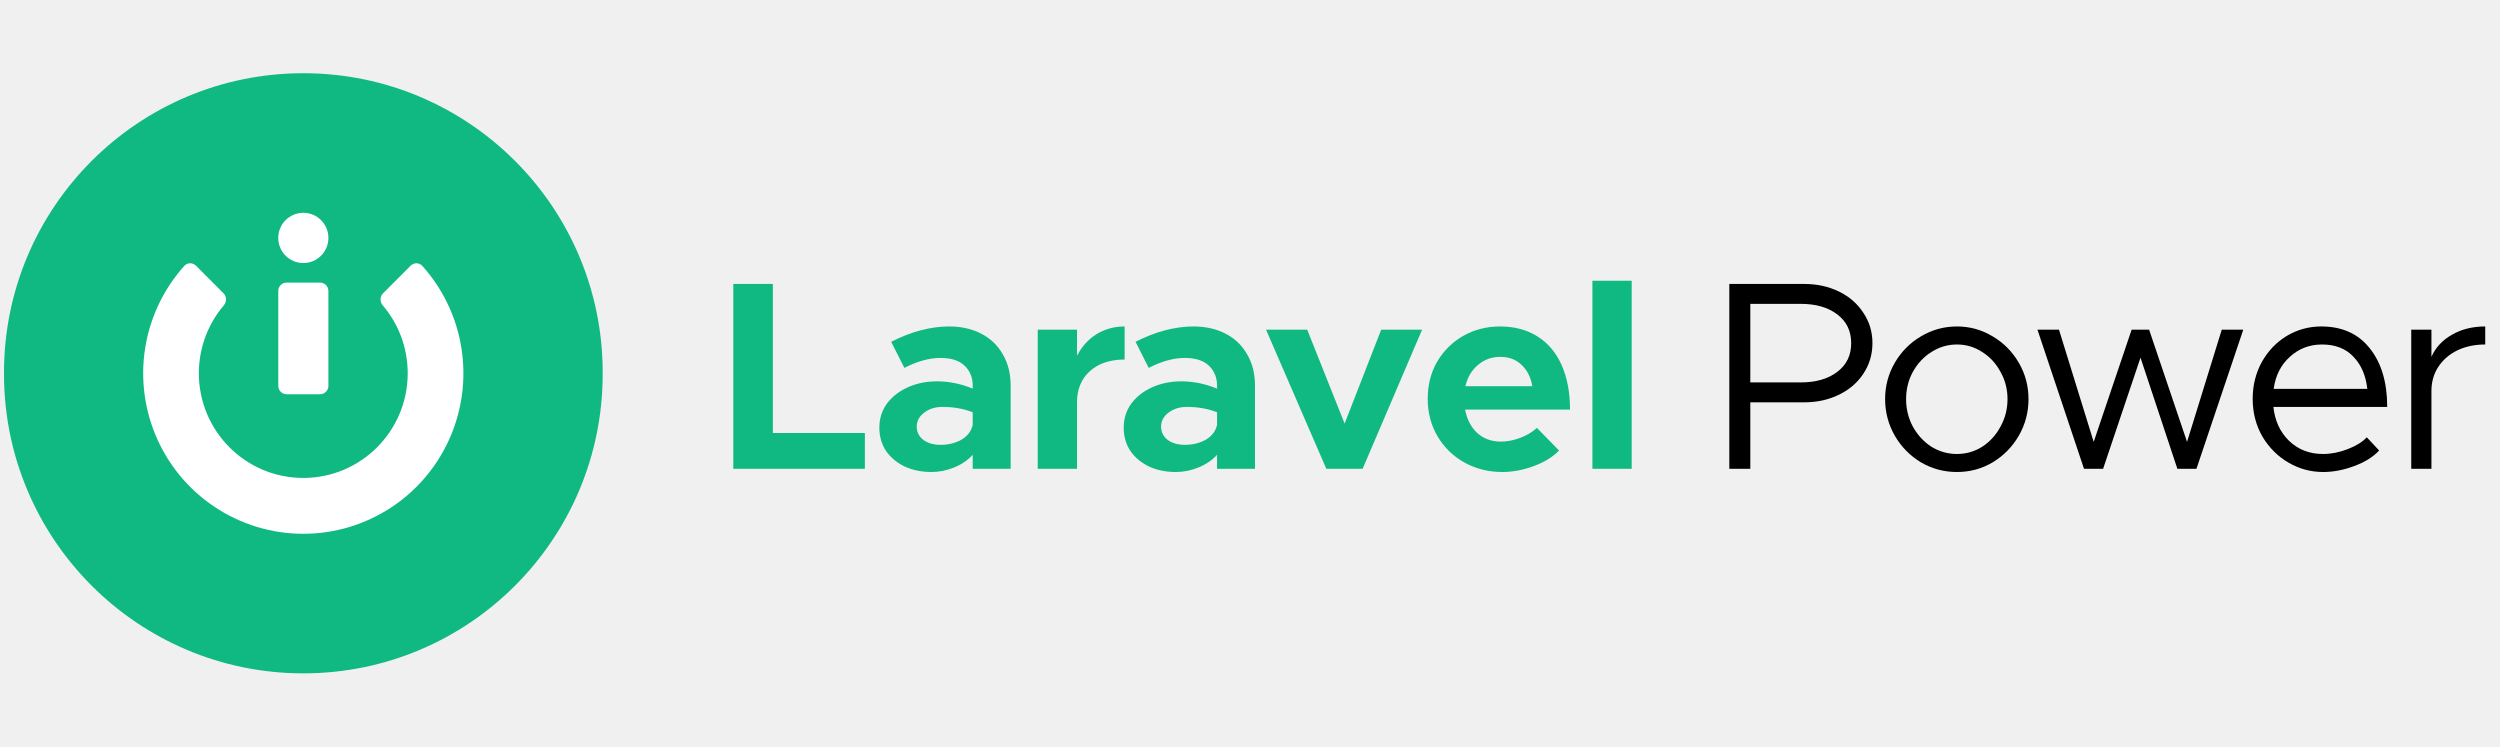
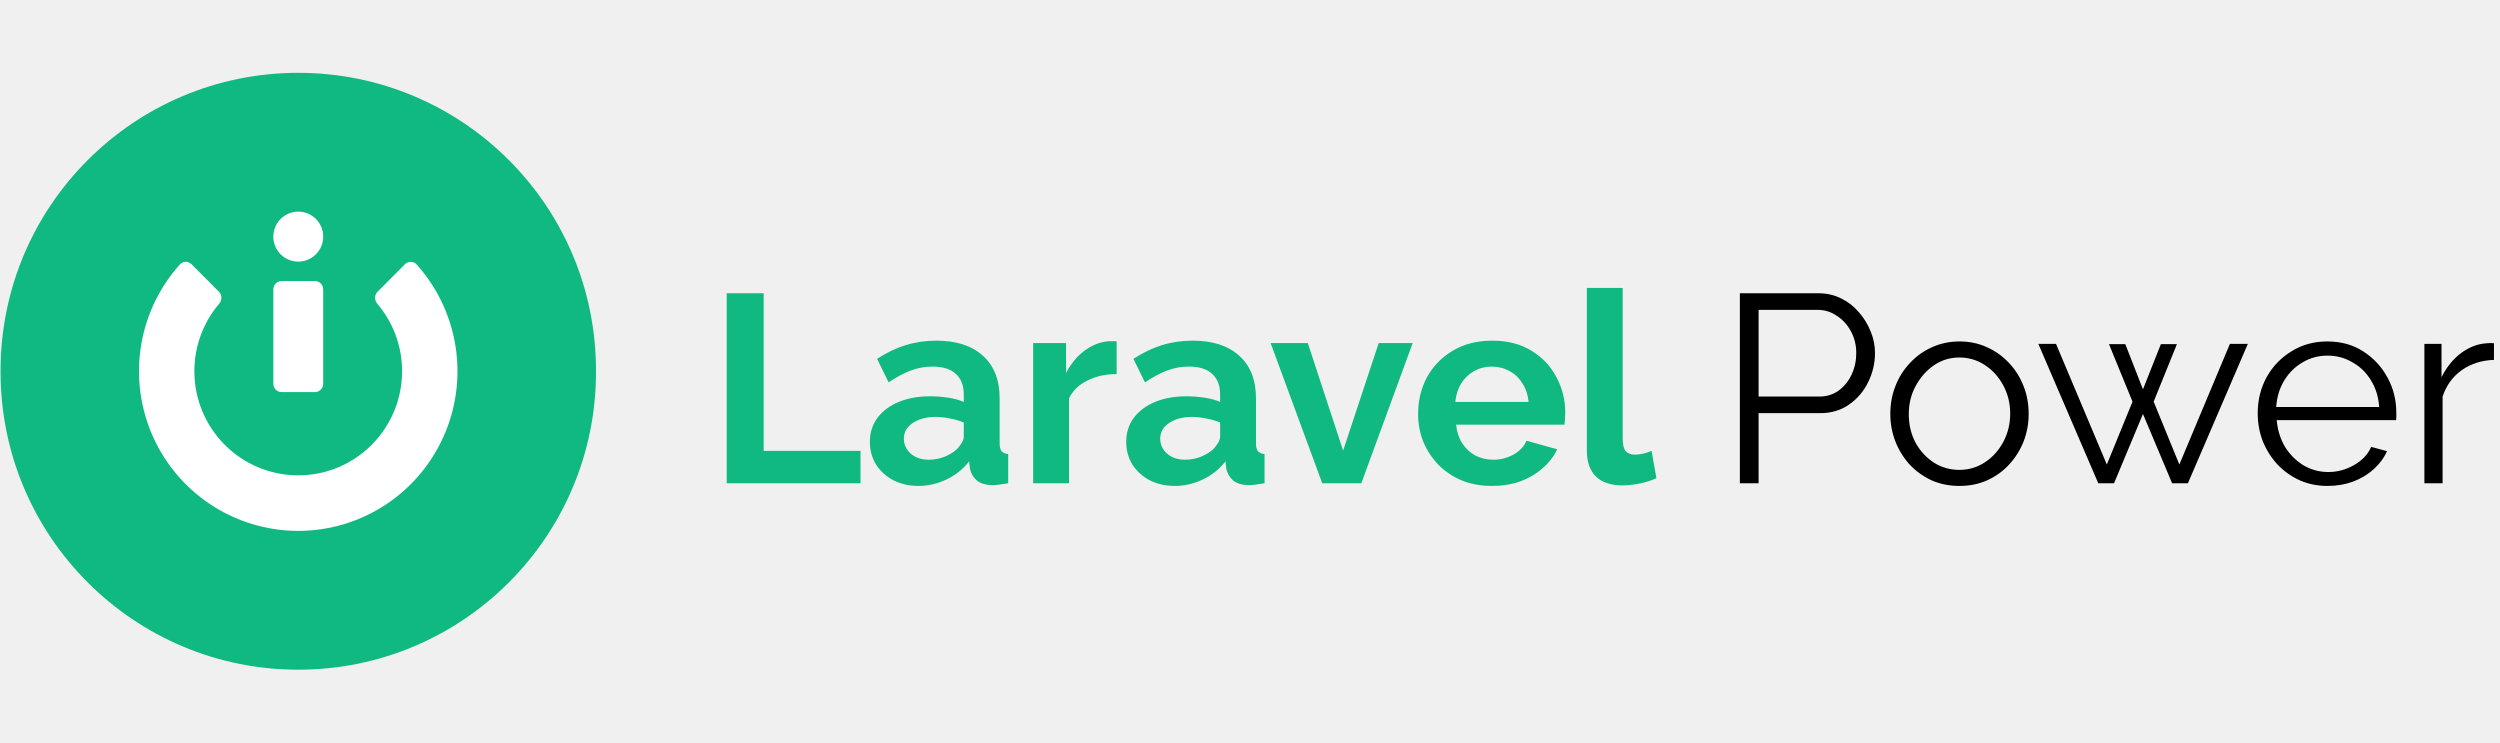
- <svg xmlns="http://www.w3.org/2000/svg" width="365" height="109" viewBox="0 0 365 109" fill="none">
-   <rect x="0.584" y="10.69" width="87.409" height="87.621" rx="43.705" fill="#10B981" />
-   <path fill-rule="evenodd" clip-rule="evenodd" d="M67.209 49.926C66.386 45.782 64.463 41.946 61.653 38.817C61.201 38.314 60.424 38.316 59.947 38.795L55.921 42.83C55.445 43.307 55.45 44.075 55.886 44.588C58.155 47.256 59.525 50.717 59.525 54.498C59.525 62.938 52.699 69.78 44.279 69.78C35.859 69.78 29.033 62.938 29.033 54.498C29.033 50.716 30.404 47.254 32.674 44.586C33.11 44.073 33.114 43.304 32.639 42.828L28.616 38.795C28.138 38.316 27.361 38.314 26.91 38.817C24.099 41.946 22.176 45.782 21.353 49.926C20.451 54.472 20.914 59.184 22.683 63.466C24.453 67.748 27.449 71.408 31.294 73.983C35.138 76.557 39.657 77.932 44.281 77.932C48.905 77.932 53.424 76.557 57.269 73.983C61.113 71.408 64.109 67.748 65.879 63.466C67.648 59.184 68.111 54.472 67.209 49.926Z" fill="white" />
-   <rect x="40.627" y="31.068" width="7.318" height="7.336" rx="3.659" fill="white" />
-   <rect x="40.627" y="41.257" width="7.318" height="16.302" rx="1.221" fill="white" />
-   <path d="M112.838 63.218H126.272V68.442H107.064V41.457H112.838V63.218ZM138.598 47.663C140.353 47.663 141.911 48.017 143.272 48.724C144.634 49.431 145.682 50.439 146.415 51.748C147.174 53.031 147.554 54.55 147.554 56.305V68.442H142.015V66.4C141.308 67.185 140.405 67.801 139.305 68.246C138.231 68.691 137.132 68.913 136.006 68.913C134.565 68.913 133.269 68.652 132.117 68.128C130.965 67.578 130.048 66.819 129.367 65.85C128.713 64.855 128.385 63.715 128.385 62.432C128.385 61.123 128.752 59.958 129.485 58.936C130.244 57.915 131.266 57.116 132.549 56.54C133.832 55.964 135.246 55.676 136.791 55.676C138.546 55.676 140.287 56.03 142.015 56.737V56.305C142.015 55.126 141.623 54.157 140.837 53.398C140.051 52.638 138.873 52.259 137.302 52.259C135.678 52.259 133.924 52.743 132.038 53.712L130.113 49.902C133.046 48.409 135.875 47.663 138.598 47.663ZM137.302 64.946C138.454 64.946 139.475 64.697 140.366 64.2C141.256 63.676 141.806 62.956 142.015 62.039V60.193C140.68 59.67 139.213 59.408 137.616 59.408C136.569 59.408 135.678 59.683 134.945 60.233C134.212 60.782 133.845 61.463 133.845 62.275C133.845 63.087 134.172 63.742 134.827 64.239C135.482 64.71 136.307 64.946 137.302 64.946ZM157.244 51.944C157.925 50.609 158.867 49.562 160.072 48.802C161.303 48.043 162.678 47.663 164.196 47.663V52.494C162.075 52.494 160.386 53.057 159.129 54.184C157.872 55.309 157.244 56.828 157.244 58.74V68.442H151.509V48.134H157.244V51.944ZM174.272 47.663C176.027 47.663 177.585 48.017 178.947 48.724C180.308 49.431 181.356 50.439 182.089 51.748C182.849 53.031 183.228 54.55 183.228 56.305V68.442H177.69V66.4C176.983 67.185 176.079 67.801 174.979 68.246C173.906 68.691 172.806 68.913 171.68 68.913C170.24 68.913 168.943 68.652 167.791 68.128C166.639 67.578 165.722 66.819 165.042 65.85C164.387 64.855 164.06 63.715 164.06 62.432C164.06 61.123 164.426 59.958 165.159 58.936C165.919 57.915 166.94 57.116 168.223 56.54C169.506 55.964 170.92 55.676 172.465 55.676C174.22 55.676 175.961 56.03 177.69 56.737V56.305C177.69 55.126 177.297 54.157 176.511 53.398C175.726 52.638 174.547 52.259 172.976 52.259C171.353 52.259 169.598 52.743 167.713 53.712L165.788 49.902C168.721 48.409 171.549 47.663 174.272 47.663ZM172.976 64.946C174.128 64.946 175.15 64.697 176.04 64.2C176.93 63.676 177.48 62.956 177.69 62.039V60.193C176.354 59.67 174.888 59.408 173.29 59.408C172.243 59.408 171.353 59.683 170.619 60.233C169.886 60.782 169.519 61.463 169.519 62.275C169.519 63.087 169.847 63.742 170.501 64.239C171.156 64.71 171.981 64.946 172.976 64.946ZM184.843 48.134H190.853L196.313 61.843L201.655 48.134H207.625L198.945 68.442H193.642L184.843 48.134ZM219.129 64.475C220.046 64.475 220.989 64.291 221.958 63.925C222.926 63.558 223.738 63.074 224.393 62.472L227.614 65.771C226.723 66.714 225.493 67.473 223.922 68.049C222.376 68.625 220.845 68.913 219.326 68.913C217.336 68.913 215.502 68.455 213.827 67.539C212.177 66.622 210.867 65.352 209.898 63.728C208.93 62.105 208.445 60.272 208.445 58.229C208.445 56.213 208.903 54.406 209.82 52.809C210.763 51.211 212.033 49.954 213.63 49.038C215.254 48.121 217.047 47.663 219.011 47.663C221.106 47.663 222.926 48.147 224.471 49.116C226.016 50.085 227.195 51.486 228.007 53.319C228.818 55.152 229.224 57.313 229.224 59.8H213.905C214.167 61.215 214.756 62.354 215.673 63.218C216.615 64.056 217.768 64.475 219.129 64.475ZM219.051 52.102C217.794 52.102 216.707 52.494 215.791 53.28C214.874 54.039 214.259 55.074 213.944 56.383H223.725C223.489 55.074 222.966 54.039 222.154 53.28C221.342 52.494 220.308 52.102 219.051 52.102ZM232.491 40.985H238.226V68.442H232.491V40.985Z" fill="#10B981" />
-   <path d="M263.439 41.457C265.272 41.457 266.948 41.823 268.467 42.556C269.986 43.29 271.177 44.324 272.041 45.66C272.932 46.969 273.377 48.449 273.377 50.098C273.377 51.748 272.932 53.241 272.041 54.576C271.177 55.886 269.986 56.907 268.467 57.64C266.948 58.373 265.272 58.74 263.439 58.74H255.544V68.442H252.48V41.457H263.439ZM262.889 55.833C265.115 55.833 266.896 55.323 268.231 54.301C269.593 53.28 270.274 51.879 270.274 50.098C270.274 48.318 269.593 46.917 268.231 45.895C266.896 44.874 265.115 44.363 262.889 44.363H255.544V55.833H262.889ZM285.714 68.913C283.828 68.913 282.074 68.442 280.45 67.499C278.853 66.531 277.583 65.234 276.64 63.611C275.697 61.961 275.226 60.18 275.226 58.269C275.226 56.357 275.697 54.589 276.64 52.966C277.583 51.342 278.853 50.059 280.45 49.116C282.074 48.147 283.828 47.663 285.714 47.663C287.599 47.663 289.341 48.147 290.938 49.116C292.535 50.059 293.805 51.342 294.748 52.966C295.691 54.589 296.162 56.357 296.162 58.269C296.162 60.18 295.691 61.961 294.748 63.611C293.805 65.234 292.535 66.531 290.938 67.499C289.341 68.442 287.599 68.913 285.714 68.913ZM285.714 66.282C287.049 66.282 288.28 65.928 289.406 65.221C290.532 64.488 291.422 63.506 292.077 62.275C292.758 61.044 293.098 59.709 293.098 58.269C293.098 56.828 292.758 55.506 292.077 54.301C291.422 53.071 290.532 52.102 289.406 51.395C288.28 50.661 287.049 50.295 285.714 50.295C284.378 50.295 283.134 50.661 281.982 51.395C280.856 52.102 279.953 53.071 279.272 54.301C278.617 55.506 278.29 56.828 278.29 58.269C278.29 59.709 278.617 61.044 279.272 62.275C279.953 63.506 280.856 64.488 281.982 65.221C283.134 65.928 284.378 66.282 285.714 66.282ZM297.469 48.134H300.611L305.678 64.514L311.217 48.134H313.77L319.309 64.514L324.376 48.134H327.518L320.683 68.442H317.895L312.513 52.219L307.053 68.442H304.264L297.469 48.134ZM339.144 66.282C340.349 66.282 341.553 66.046 342.758 65.575C343.988 65.103 344.918 64.527 345.547 63.846L347.353 65.771C346.489 66.714 345.272 67.473 343.7 68.049C342.155 68.625 340.65 68.913 339.183 68.913C337.376 68.913 335.687 68.455 334.116 67.539C332.545 66.622 331.275 65.352 330.306 63.728C329.363 62.079 328.892 60.246 328.892 58.229C328.892 56.265 329.337 54.471 330.227 52.848C331.144 51.224 332.362 49.954 333.88 49.038C335.425 48.121 337.101 47.663 338.908 47.663C341.946 47.663 344.303 48.724 345.979 50.845C347.681 52.966 348.532 55.82 348.532 59.408H331.916C332.126 61.424 332.885 63.074 334.195 64.357C335.53 65.64 337.18 66.282 339.144 66.282ZM339.026 50.295C337.193 50.295 335.622 50.897 334.312 52.102C333.003 53.28 332.218 54.838 331.956 56.776H345.625C345.416 54.838 344.748 53.28 343.622 52.102C342.496 50.897 340.964 50.295 339.026 50.295ZM354.988 52.102C355.59 50.74 356.585 49.666 357.973 48.881C359.361 48.069 360.985 47.663 362.844 47.663V50.295C361.325 50.295 359.963 50.583 358.759 51.159C357.58 51.735 356.651 52.547 355.97 53.594C355.315 54.615 354.988 55.781 354.988 57.09V68.442H352.042V48.134H354.988V52.102Z" fill="black" />
+ <svg xmlns="http://www.w3.org/2000/svg" width="367" height="109" viewBox="0 0 367 109" fill="none">
+   <rect x="0.084" y="10.69" width="87.409" height="87.621" rx="43.705" fill="#10B981" />
+   <path fill-rule="evenodd" clip-rule="evenodd" d="M66.709 49.926C65.886 45.782 63.963 41.946 61.153 38.817C60.701 38.314 59.924 38.316 59.447 38.795L55.421 42.83C54.945 43.307 54.95 44.075 55.386 44.588C57.655 47.256 59.025 50.717 59.025 54.498C59.025 62.938 52.199 69.78 43.779 69.78C35.359 69.78 28.533 62.938 28.533 54.498C28.533 50.716 29.904 47.254 32.174 44.586C32.61 44.073 32.614 43.304 32.139 42.828L28.116 38.795C27.638 38.316 26.861 38.314 26.41 38.817C23.599 41.946 21.676 45.782 20.853 49.926C19.951 54.472 20.414 59.184 22.183 63.466C23.953 67.748 26.949 71.408 30.794 73.983C34.638 76.557 39.157 77.932 43.781 77.932C48.405 77.932 52.924 76.557 56.769 73.983C60.613 71.408 63.609 67.748 65.379 63.466C67.148 59.184 67.611 54.472 66.709 49.926Z" fill="white" />
+   <rect x="40.127" y="31.068" width="7.318" height="7.336" rx="3.659" fill="white" />
+   <rect x="40.127" y="41.257" width="7.318" height="16.302" rx="1.221" fill="white" />
+   <path d="M106.682 70.942V43.053H112.103V66.189H126.322V70.942H106.682ZM127.696 64.854C127.696 63.518 128.063 62.353 128.796 61.358C129.555 60.337 130.603 59.551 131.938 59.001C133.274 58.451 134.806 58.176 136.534 58.176C137.398 58.176 138.276 58.242 139.166 58.373C140.056 58.503 140.829 58.713 141.483 59.001V57.901C141.483 56.592 141.091 55.584 140.305 54.877C139.546 54.169 138.407 53.816 136.888 53.816C135.762 53.816 134.688 54.012 133.667 54.405C132.645 54.798 131.572 55.374 130.446 56.133L128.757 52.677C130.118 51.786 131.506 51.119 132.92 50.674C134.361 50.228 135.866 50.006 137.438 50.006C140.371 50.006 142.649 50.739 144.272 52.206C145.922 53.672 146.747 55.767 146.747 58.49V65.05C146.747 65.6 146.839 65.993 147.022 66.228C147.231 66.464 147.559 66.608 148.004 66.661V70.942C147.533 71.021 147.101 71.086 146.708 71.138C146.341 71.191 146.027 71.217 145.765 71.217C144.718 71.217 143.919 70.981 143.369 70.51C142.845 70.039 142.518 69.463 142.387 68.782L142.269 67.721C141.379 68.873 140.266 69.764 138.93 70.392C137.595 71.021 136.233 71.335 134.845 71.335C133.483 71.335 132.253 71.06 131.153 70.51C130.079 69.934 129.228 69.161 128.6 68.192C127.997 67.197 127.696 66.085 127.696 64.854ZM140.501 65.914C140.79 65.6 141.025 65.286 141.208 64.972C141.392 64.657 141.483 64.369 141.483 64.107V62.026C140.855 61.764 140.174 61.567 139.441 61.436C138.708 61.279 138.014 61.201 137.359 61.201C135.997 61.201 134.871 61.502 133.981 62.104C133.117 62.68 132.685 63.453 132.685 64.422C132.685 64.945 132.829 65.443 133.117 65.914C133.405 66.386 133.824 66.765 134.374 67.053C134.924 67.341 135.578 67.486 136.338 67.486C137.123 67.486 137.896 67.341 138.655 67.053C139.415 66.739 140.03 66.359 140.501 65.914ZM163.921 54.916C162.324 54.916 160.896 55.23 159.639 55.859C158.383 56.461 157.479 57.338 156.929 58.49V70.942H151.666V50.359H156.497V54.759C157.23 53.345 158.16 52.232 159.286 51.42C160.412 50.608 161.603 50.163 162.86 50.084C163.149 50.084 163.371 50.084 163.528 50.084C163.685 50.084 163.816 50.097 163.921 50.124V54.916ZM165.327 64.854C165.327 63.518 165.693 62.353 166.427 61.358C167.186 60.337 168.234 59.551 169.569 59.001C170.905 58.451 172.437 58.176 174.165 58.176C175.029 58.176 175.906 58.242 176.797 58.373C177.687 58.503 178.459 58.713 179.114 59.001V57.901C179.114 56.592 178.721 55.584 177.936 54.877C177.176 54.169 176.037 53.816 174.518 53.816C173.392 53.816 172.319 54.012 171.297 54.405C170.276 54.798 169.202 55.374 168.076 56.133L166.387 52.677C167.749 51.786 169.137 51.119 170.551 50.674C171.991 50.228 173.497 50.006 175.068 50.006C178.001 50.006 180.279 50.739 181.903 52.206C183.553 53.672 184.378 55.767 184.378 58.49V65.05C184.378 65.6 184.469 65.993 184.653 66.228C184.862 66.464 185.189 66.608 185.635 66.661V70.942C185.163 71.021 184.731 71.086 184.338 71.138C183.972 71.191 183.658 71.217 183.396 71.217C182.348 71.217 181.55 70.981 181 70.51C180.476 70.039 180.149 69.463 180.018 68.782L179.9 67.721C179.009 68.873 177.896 69.764 176.561 70.392C175.225 71.021 173.864 71.335 172.476 71.335C171.114 71.335 169.883 71.06 168.783 70.51C167.71 69.934 166.859 69.161 166.23 68.192C165.628 67.197 165.327 66.085 165.327 64.854ZM178.132 65.914C178.42 65.6 178.656 65.286 178.839 64.972C179.022 64.657 179.114 64.369 179.114 64.107V62.026C178.486 61.764 177.805 61.567 177.072 61.436C176.338 61.279 175.644 61.201 174.99 61.201C173.628 61.201 172.502 61.502 171.612 62.104C170.747 62.68 170.315 63.453 170.315 64.422C170.315 64.945 170.459 65.443 170.747 65.914C171.036 66.386 171.455 66.765 172.004 67.053C172.554 67.341 173.209 67.486 173.968 67.486C174.754 67.486 175.527 67.341 176.286 67.053C177.045 66.739 177.661 66.359 178.132 65.914ZM194.106 70.942L186.525 50.359H191.985L197.17 66.15L202.394 50.359H207.383L199.841 70.942H194.106ZM219.018 71.335C217.369 71.335 215.876 71.06 214.541 70.51C213.205 69.934 212.066 69.161 211.123 68.192C210.18 67.197 209.447 66.071 208.923 64.814C208.426 63.531 208.177 62.183 208.177 60.769C208.177 58.805 208.609 57.011 209.473 55.387C210.364 53.764 211.621 52.467 213.244 51.498C214.894 50.503 216.832 50.006 219.058 50.006C221.31 50.006 223.235 50.503 224.832 51.498C226.429 52.467 227.647 53.764 228.485 55.387C229.349 56.985 229.781 58.713 229.781 60.572C229.781 60.886 229.768 61.214 229.742 61.554C229.716 61.868 229.69 62.13 229.663 62.34H213.755C213.86 63.387 214.161 64.304 214.658 65.089C215.182 65.875 215.837 66.477 216.622 66.896C217.434 67.289 218.298 67.486 219.215 67.486C220.262 67.486 221.244 67.237 222.161 66.739C223.104 66.215 223.745 65.535 224.086 64.697L228.603 65.954C228.105 67.001 227.385 67.931 226.442 68.743C225.526 69.554 224.439 70.196 223.182 70.667C221.925 71.112 220.537 71.335 219.018 71.335ZM213.637 59.001H224.4C224.295 57.953 223.994 57.05 223.496 56.291C223.025 55.505 222.397 54.903 221.611 54.484C220.825 54.039 219.948 53.816 218.979 53.816C218.036 53.816 217.172 54.039 216.387 54.484C215.627 54.903 214.999 55.505 214.501 56.291C214.03 57.05 213.742 57.953 213.637 59.001ZM232.948 42.268H238.212V64.343C238.212 65.286 238.369 65.927 238.683 66.268C238.998 66.582 239.43 66.739 239.98 66.739C240.399 66.739 240.831 66.687 241.276 66.582C241.721 66.477 242.114 66.346 242.454 66.189L243.161 70.196C242.454 70.536 241.629 70.798 240.687 70.981C239.744 71.165 238.893 71.256 238.133 71.256C236.484 71.256 235.201 70.824 234.284 69.96C233.394 69.07 232.948 67.813 232.948 66.189V42.268Z" fill="#10B981" />
+   <path d="M255.412 70.942V43.053H266.96C268.165 43.053 269.265 43.302 270.26 43.8C271.281 44.297 272.159 44.978 272.892 45.842C273.625 46.68 274.201 47.623 274.62 48.67C275.039 49.692 275.249 50.739 275.249 51.813C275.249 53.331 274.908 54.772 274.227 56.133C273.573 57.469 272.643 58.556 271.438 59.394C270.234 60.232 268.82 60.651 267.196 60.651H258.162V70.942H255.412ZM258.162 58.215H267.078C268.178 58.215 269.134 57.914 269.946 57.312C270.758 56.71 271.386 55.924 271.831 54.955C272.276 53.986 272.499 52.939 272.499 51.813C272.499 50.66 272.237 49.6 271.713 48.631C271.19 47.662 270.496 46.903 269.631 46.353C268.794 45.777 267.864 45.489 266.843 45.489H258.162V58.215ZM287.634 71.335C286.167 71.335 284.806 71.06 283.549 70.51C282.318 69.934 281.244 69.161 280.328 68.192C279.437 67.197 278.743 66.071 278.246 64.814C277.748 63.531 277.499 62.183 277.499 60.769C277.499 59.302 277.748 57.94 278.246 56.684C278.743 55.4 279.45 54.274 280.367 53.305C281.283 52.31 282.357 51.538 283.588 50.988C284.845 50.412 286.207 50.124 287.673 50.124C289.139 50.124 290.488 50.412 291.719 50.988C292.95 51.538 294.023 52.31 294.94 53.305C295.856 54.274 296.563 55.4 297.061 56.684C297.559 57.94 297.807 59.302 297.807 60.769C297.807 62.183 297.559 63.531 297.061 64.814C296.563 66.071 295.856 67.197 294.94 68.192C294.05 69.161 292.976 69.934 291.719 70.51C290.488 71.06 289.126 71.335 287.634 71.335ZM280.21 60.808C280.21 62.327 280.537 63.715 281.192 64.972C281.873 66.202 282.776 67.184 283.902 67.918C285.028 68.625 286.272 68.978 287.634 68.978C288.995 68.978 290.239 68.612 291.365 67.878C292.491 67.145 293.395 66.15 294.076 64.893C294.757 63.61 295.097 62.222 295.097 60.729C295.097 59.211 294.757 57.823 294.076 56.566C293.395 55.309 292.491 54.313 291.365 53.58C290.239 52.847 288.995 52.48 287.634 52.48C286.272 52.48 285.028 52.86 283.902 53.62C282.802 54.379 281.912 55.387 281.231 56.644C280.55 57.875 280.21 59.263 280.21 60.808ZM327.352 50.477H329.984L321.185 70.942H318.867L314.586 60.769L310.343 70.942H308.026L299.227 50.477H301.82L309.283 68.192L313.054 58.962L309.597 50.517H311.993L314.586 57.155L317.218 50.517H319.574L316.157 58.962L319.928 68.192L327.352 50.477ZM341.685 71.335C340.219 71.335 338.857 71.06 337.6 70.51C336.343 69.934 335.256 69.161 334.34 68.192C333.423 67.197 332.703 66.058 332.179 64.775C331.682 63.492 331.433 62.117 331.433 60.651C331.433 58.739 331.865 56.985 332.729 55.387C333.62 53.79 334.837 52.52 336.382 51.577C337.927 50.608 339.682 50.124 341.646 50.124C343.662 50.124 345.417 50.608 346.909 51.577C348.428 52.546 349.62 53.829 350.484 55.426C351.348 56.998 351.78 58.726 351.78 60.611C351.78 60.821 351.78 61.031 351.78 61.24C351.78 61.423 351.767 61.567 351.741 61.672H334.222C334.353 63.139 334.759 64.448 335.44 65.6C336.147 66.726 337.05 67.629 338.15 68.31C339.276 68.965 340.494 69.292 341.803 69.292C343.138 69.292 344.395 68.952 345.574 68.271C346.778 67.59 347.616 66.7 348.088 65.6L350.405 66.228C349.986 67.197 349.345 68.075 348.481 68.86C347.616 69.646 346.595 70.261 345.417 70.707C344.264 71.125 343.021 71.335 341.685 71.335ZM334.143 59.747H349.266C349.161 58.255 348.755 56.945 348.048 55.819C347.368 54.693 346.464 53.816 345.338 53.188C344.238 52.533 343.021 52.206 341.685 52.206C340.35 52.206 339.132 52.533 338.032 53.188C336.932 53.816 336.029 54.706 335.322 55.859C334.641 56.985 334.248 58.281 334.143 59.747ZM366.114 52.834C364.333 52.886 362.762 53.384 361.4 54.327C360.065 55.269 359.122 56.566 358.572 58.215V70.942H355.901V50.477H358.415V55.387C359.122 53.947 360.052 52.782 361.204 51.891C362.382 51.001 363.626 50.503 364.936 50.399C365.197 50.372 365.42 50.359 365.603 50.359C365.813 50.359 365.983 50.372 366.114 50.399V52.834Z" fill="black" />
</svg>
